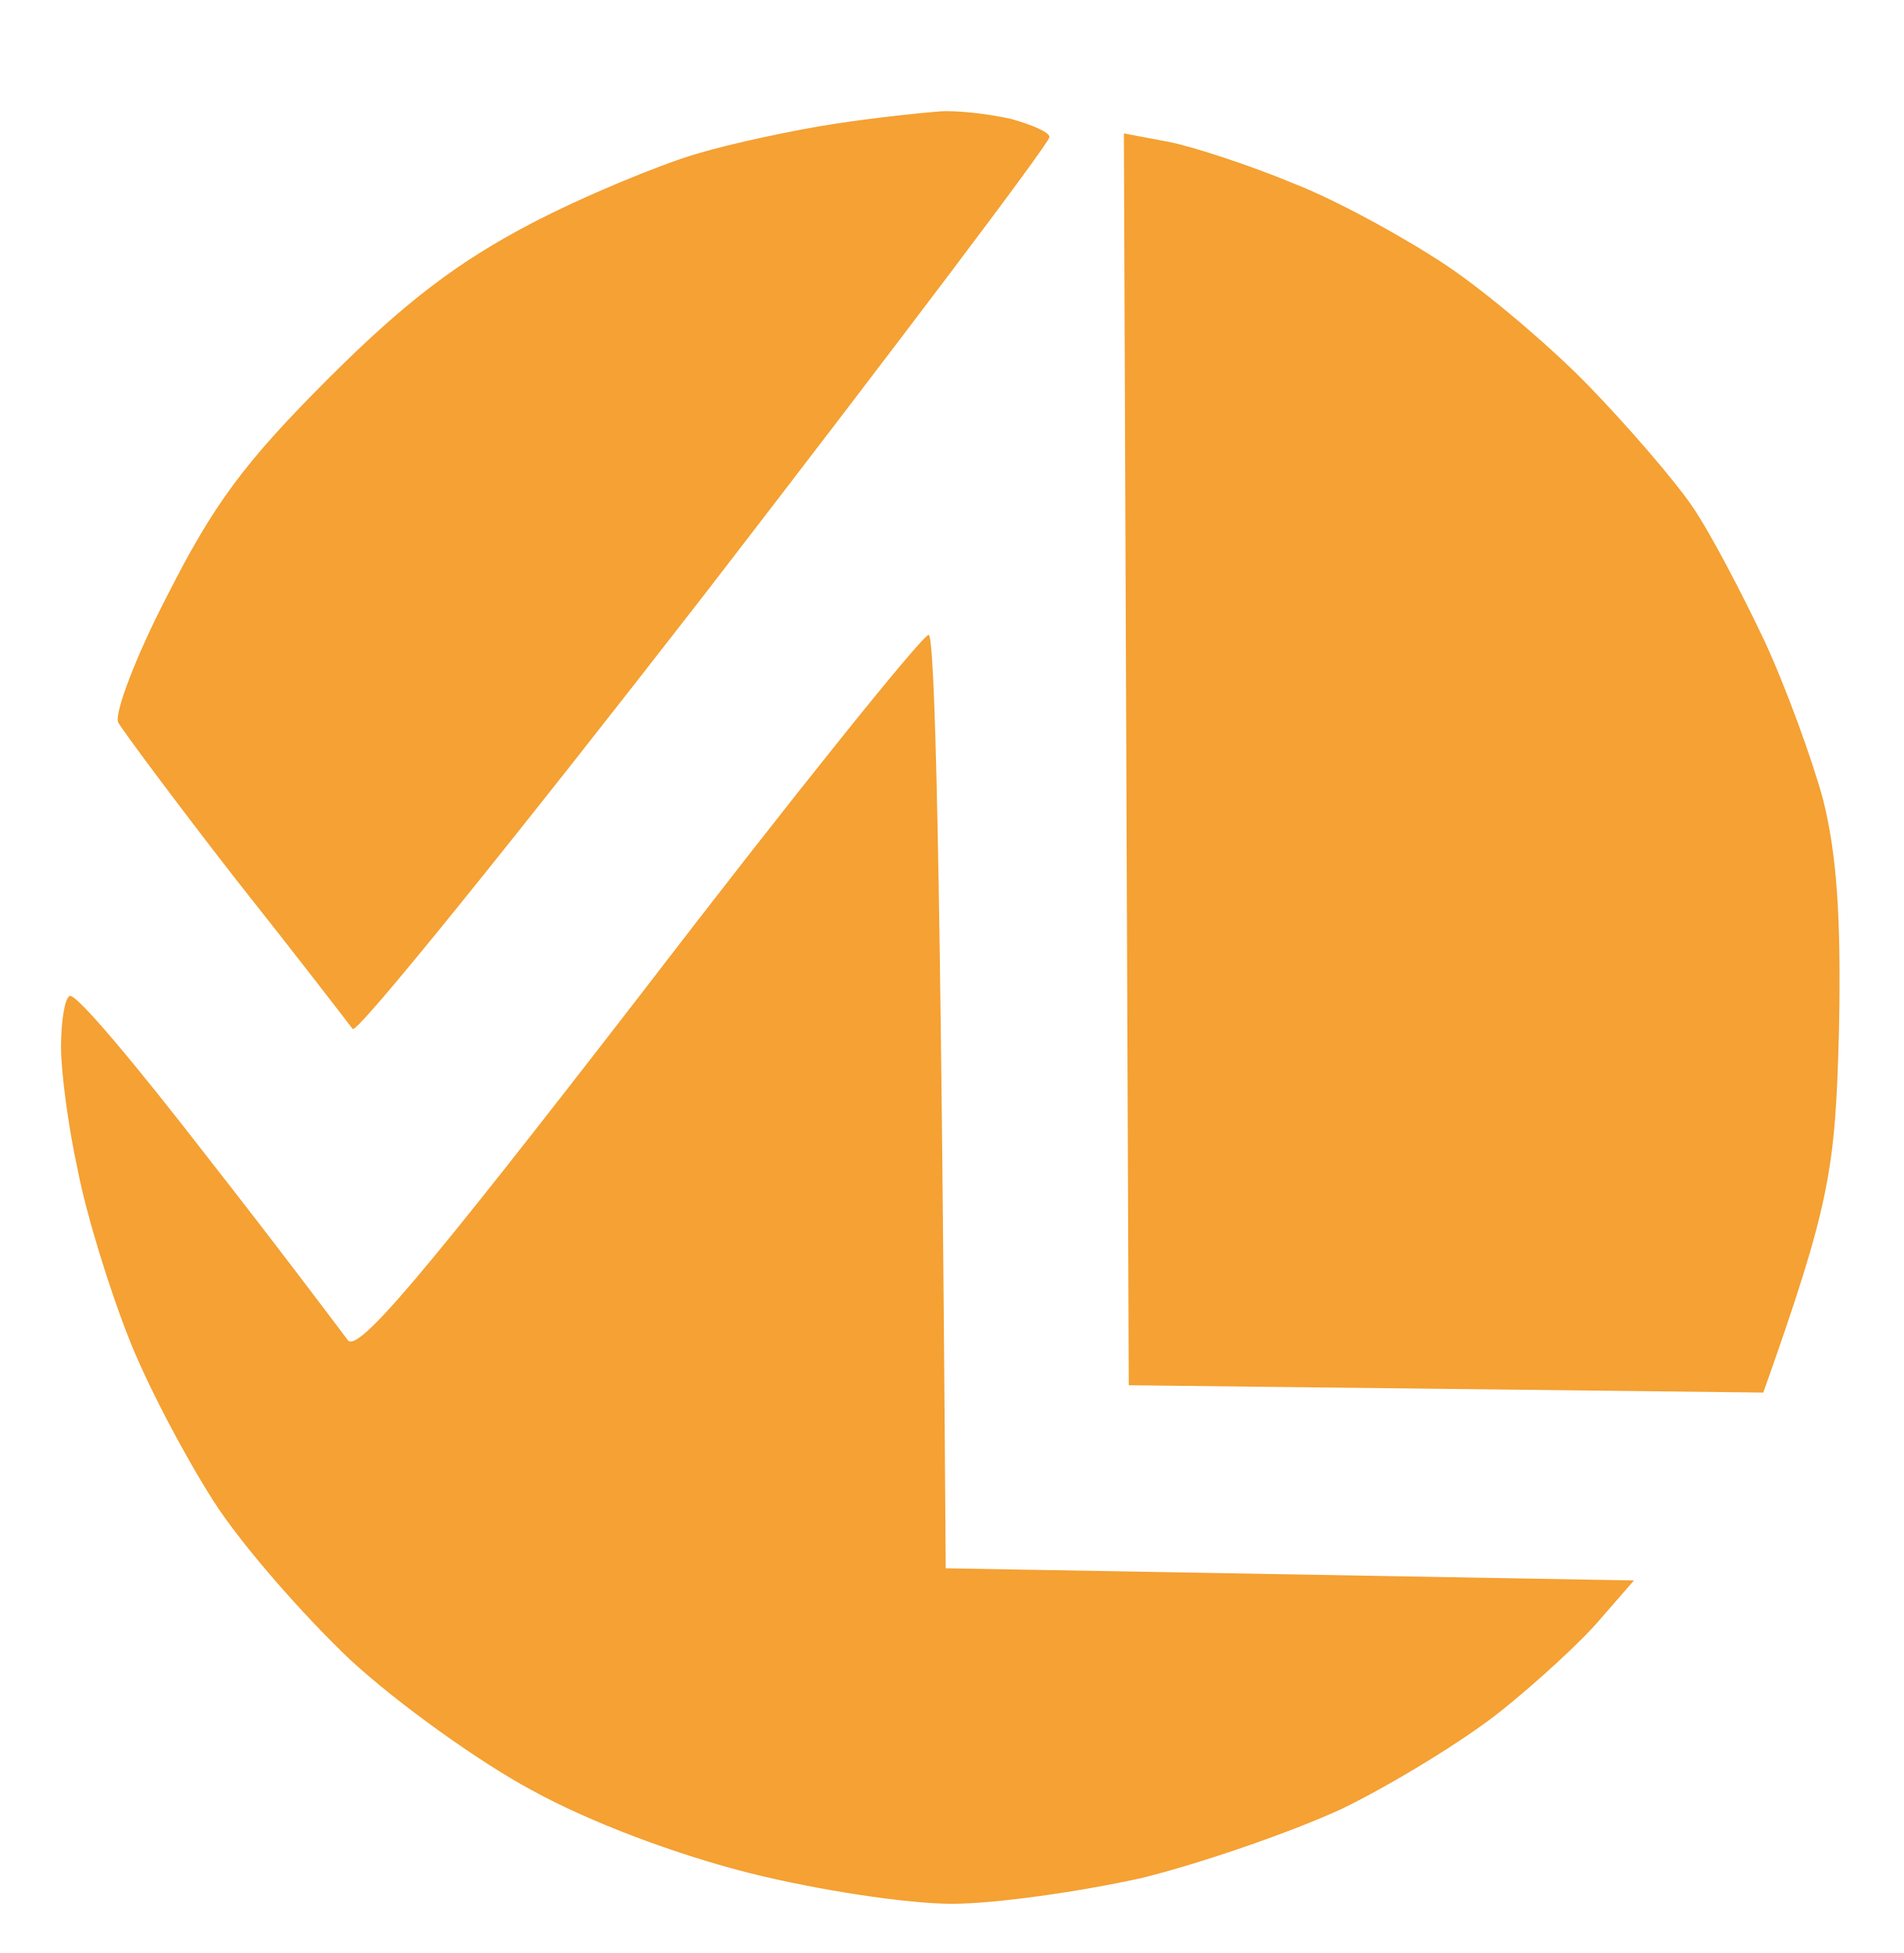
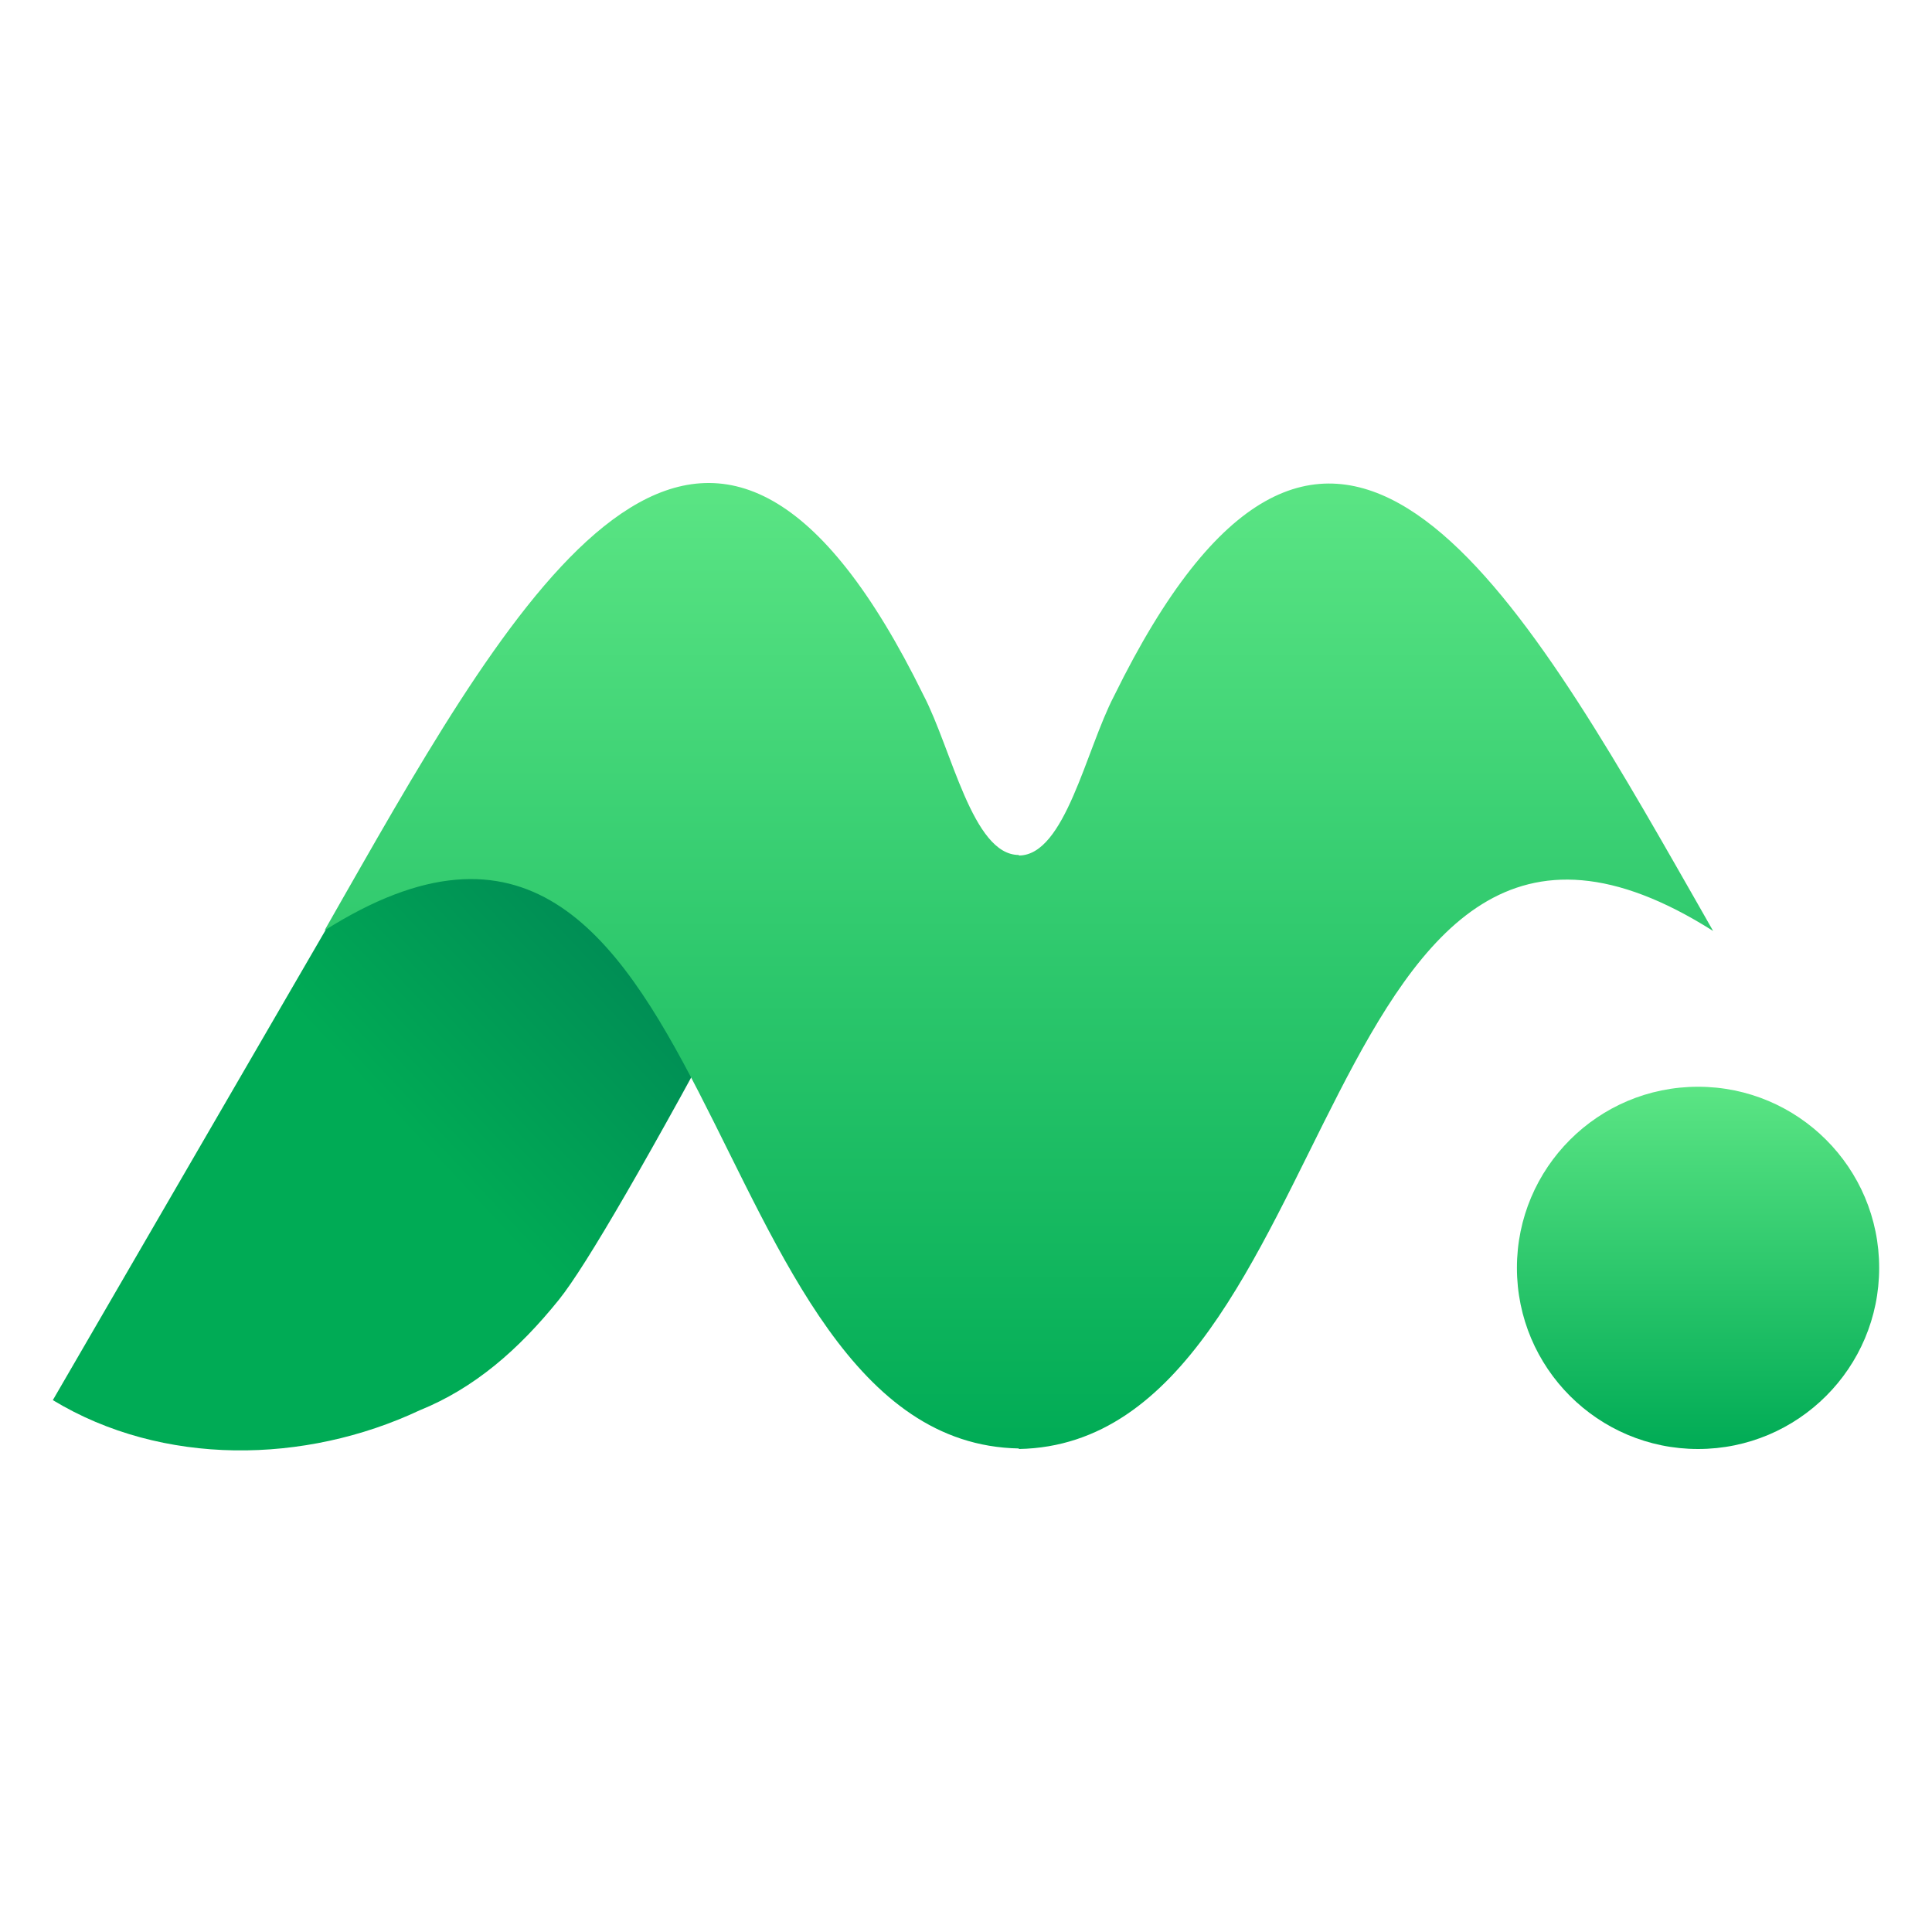
- <svg xmlns="http://www.w3.org/2000/svg" version="1.2" viewBox="0 0 156 160" width="499" height="512">
-   <style>
- 		.s0 { fill: #f5a133 } 
- 	</style>
-   <path id="Path 0" class="s0" d="m68.5 10.1c-3.3 0.5-8.5 1.6-11.5 2.5-3 0.9-9.1 3.4-13.5 5.7-5.9 3.1-10.2 6.3-16.6 12.7-6.9 6.9-9.4 10.3-13.2 17.8-2.6 5-4.4 9.8-4 10.4 0.4 0.7 4.7 6.5 9.6 12.8 5 6.3 9.3 11.9 9.6 12.3 0.3 0.5 13.3-15.6 28.9-35.7 15.5-20.1 28.2-36.9 28.2-37.4 0-0.4-1.4-1-3.2-1.5-1.8-0.4-4.4-0.7-5.8-0.6-1.4 0.1-5.2 0.5-8.5 1zm23.8 52.1l0.2 51.3 52 0.6c5.5-15.5 5.9-18.3 6.2-29.6 0.2-9.5-0.2-14.6-1.3-19-0.9-3.3-3-9.1-4.8-13-1.8-3.8-4.4-8.8-5.9-11-1.5-2.2-5.3-6.6-8.5-9.9-3.1-3.2-8.4-7.7-11.7-9.9-3.3-2.2-8.9-5.3-12.5-6.7-3.6-1.5-8.2-3-10.2-3.4l-3.7-0.7zm-39.9 19.4c-17.7 22.9-23.1 29.3-23.9 28.2-0.6-0.8-5.7-7.6-11.5-15-5.8-7.5-10.8-13.5-11.3-13.2-0.4 0.2-0.7 2.1-0.7 4.2 0 2 0.6 6.6 1.4 10.2 0.7 3.6 2.6 9.7 4.1 13.5 1.5 3.9 4.7 9.9 7 13.5 2.3 3.6 7.4 9.4 11.2 13 3.9 3.6 10.6 8.4 14.9 10.7 4.7 2.6 11.9 5.3 17.9 6.8 5.6 1.4 12.9 2.5 16.5 2.5 3.6 0 10.5-1 15.5-2.1 4.9-1.2 12.4-3.8 16.5-5.7 4.1-2 10-5.6 13-8 3-2.4 6.7-5.8 8.2-7.6l2.7-3.1-56.4-1c-0.4-59.5-0.9-76.5-1.4-76.5-0.5 0-11.2 13.3-23.7 29.6z" />
+ <svg xmlns="http://www.w3.org/2000/svg" height="512" viewBox="0 0 512 512" width="512">
+   <linearGradient id="a" x1="100%" x2="50%" y1="5.663%" y2="50%">
+     <stop offset="0" stop-color="#007b55" />
+     <stop offset="1" stop-color="#00ab55" />
+   </linearGradient>
+   <linearGradient id="b" x1="50%" x2="50%" y1="0%" y2="100%">
+     <stop offset="0" stop-color="#5be584" />
+     <stop offset="1" stop-color="#00ab55" />
+   </linearGradient>
+   <g fill="none" fill-rule="evenodd" transform="translate(14 128)">
+     <path d="m92.807 83.107c44.289 22.889 46.308 23.935 46.401 23.98.012.009.642.333 44.793 23.153-26.072 48.54-42.693 77.266-49.868 86.179-10.759 13.37-22.495 23.493-36.93 29.334-30.346 14.262-68.07 14.929-97.202-2.704z" fill="url(#a)" />
+     <g fill="url(#b)">
+       <path d="m430.31 101.726c-46.271-80.956-94.1-157.228-149.043-45.344-7.516 14.383-12.995 42.337-25.267 42.337v-.142c-12.272 0-17.749-27.953-25.265-42.337-54.945-111.885-102.774-35.612-149.045 45.344-3.482 6.105-6.827 11.932-9.69 16.996 106.038-67.127 97.11 135.666 184 137.278v.142c86.891-1.611 77.962-204.405 184-137.28-2.861-5.062-6.206-10.889-9.69-16.994" />
+       <path d="m436 256c26.509 0 48-21.491 48-48s-21.491-48-48-48-48 21.491-48 48 21.491 48 48 48" />
+     </g>
+   </g>
</svg>
